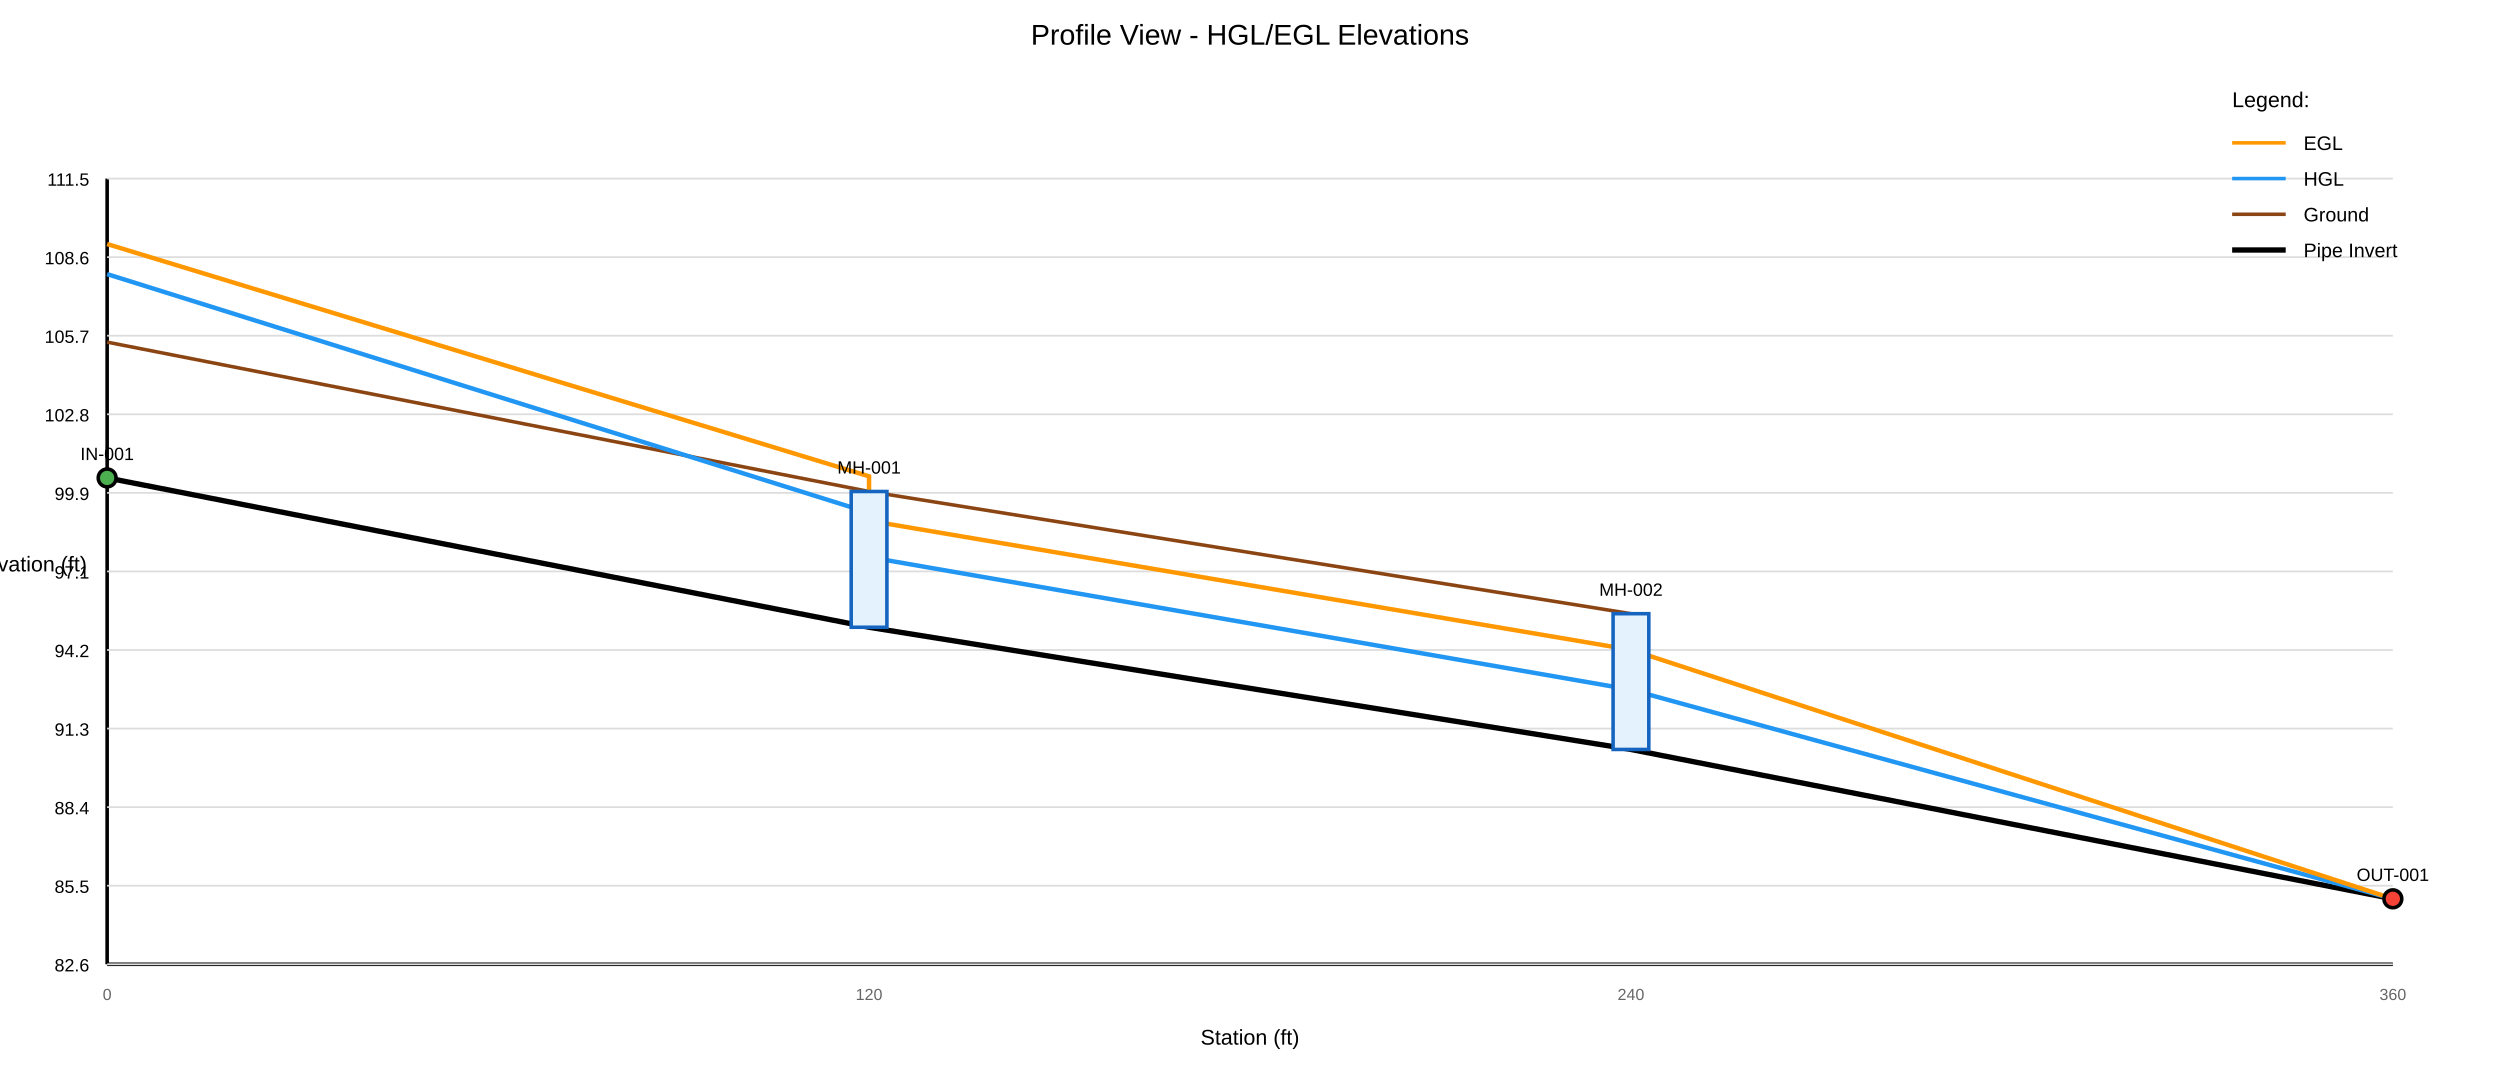
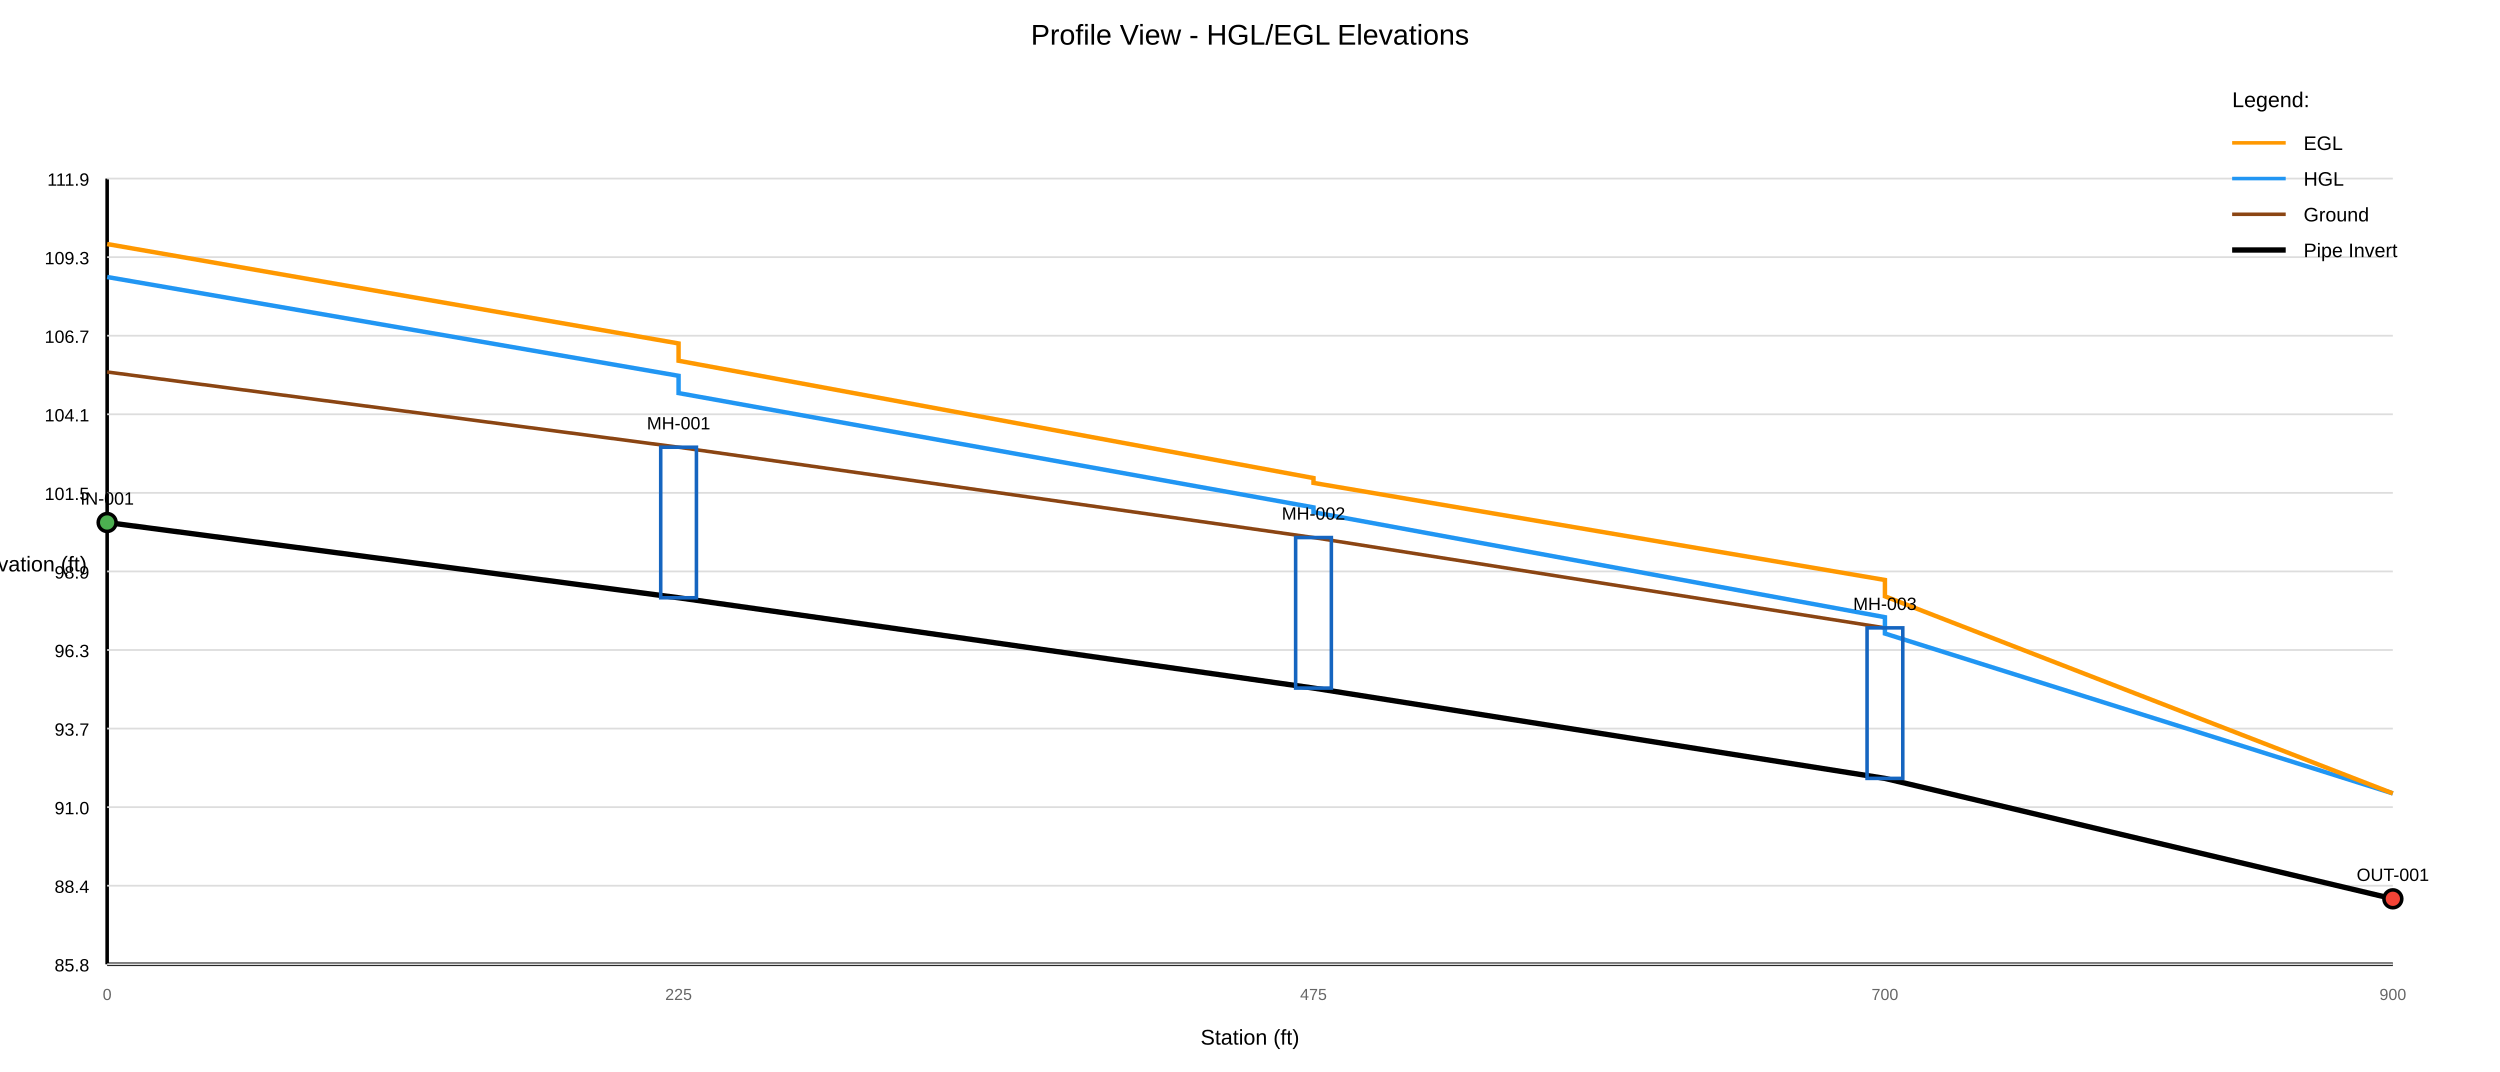
<svg xmlns="http://www.w3.org/2000/svg" width="1400" height="600" viewBox="0 0 1400 600">
  <style>
  .node-label { font: 12px Arial, sans-serif; }
  .inlet { fill: #4CAF50; }
  .junction { fill: #2196F3; }
  .outfall { fill: #F44336; }
  .conduit { stroke: #666; fill: none; }
  .hgl-line { stroke: #2196F3; stroke-width: 2; fill: none; }
  .egl-line { stroke: #FF9800; stroke-width: 2; fill: none; }
  .ground-line { stroke: #8B4513; stroke-width: 2; fill: none; }
  .pipe-line { stroke: #000; stroke-width: 3; fill: none; }
</style>
  <text x="700" y="25" font-size="16" text-anchor="middle" fill="#000" font-family="Arial, sans-serif">Profile View - HGL/EGL Elevations</text>
  <line x1="60" y1="540" x2="1340" y2="540" stroke="#000" stroke-width="2" />
  <line x1="60" y1="540" x2="60" y2="100" stroke="#000" stroke-width="2" />
  <text x="15" y="320" font-size="12" text-anchor="middle" fill="#000" font-family="Arial, sans-serif">Elevation (ft)</text>
  <text x="700" y="585" font-size="12" text-anchor="middle" fill="#000" font-family="Arial, sans-serif">Station (ft)</text>
  <line x1="60" y1="540" x2="1340" y2="540" stroke="#ddd" stroke-width="1" />
-   <text x="50" y="544" font-size="10" text-anchor="end" fill="#000" font-family="Arial, sans-serif">82.6</text>
+   <text x="50" y="544" font-size="10" text-anchor="end" fill="#000" font-family="Arial, sans-serif">85.8</text>
  <line x1="60" y1="496" x2="1340" y2="496" stroke="#ddd" stroke-width="1" />
-   <text x="50" y="500" font-size="10" text-anchor="end" fill="#000" font-family="Arial, sans-serif">85.5</text>
+   <text x="50" y="500" font-size="10" text-anchor="end" fill="#000" font-family="Arial, sans-serif">88.4</text>
  <line x1="60" y1="452" x2="1340" y2="452" stroke="#ddd" stroke-width="1" />
-   <text x="50" y="456" font-size="10" text-anchor="end" fill="#000" font-family="Arial, sans-serif">88.4</text>
+   <text x="50" y="456" font-size="10" text-anchor="end" fill="#000" font-family="Arial, sans-serif">91.0</text>
  <line x1="60" y1="408" x2="1340" y2="408" stroke="#ddd" stroke-width="1" />
-   <text x="50" y="412" font-size="10" text-anchor="end" fill="#000" font-family="Arial, sans-serif">91.3</text>
+   <text x="50" y="412" font-size="10" text-anchor="end" fill="#000" font-family="Arial, sans-serif">93.7</text>
  <line x1="60" y1="364" x2="1340" y2="364" stroke="#ddd" stroke-width="1" />
-   <text x="50" y="368" font-size="10" text-anchor="end" fill="#000" font-family="Arial, sans-serif">94.2</text>
+   <text x="50" y="368" font-size="10" text-anchor="end" fill="#000" font-family="Arial, sans-serif">96.3</text>
  <line x1="60" y1="320" x2="1340" y2="320" stroke="#ddd" stroke-width="1" />
-   <text x="50" y="324" font-size="10" text-anchor="end" fill="#000" font-family="Arial, sans-serif">97.1</text>
+   <text x="50" y="324" font-size="10" text-anchor="end" fill="#000" font-family="Arial, sans-serif">98.9</text>
  <line x1="60" y1="276" x2="1340" y2="276" stroke="#ddd" stroke-width="1" />
-   <text x="50" y="280" font-size="10" text-anchor="end" fill="#000" font-family="Arial, sans-serif">99.9</text>
+   <text x="50" y="280" font-size="10" text-anchor="end" fill="#000" font-family="Arial, sans-serif">101.5</text>
  <line x1="60" y1="232" x2="1340" y2="232" stroke="#ddd" stroke-width="1" />
-   <text x="50" y="236" font-size="10" text-anchor="end" fill="#000" font-family="Arial, sans-serif">102.8</text>
+   <text x="50" y="236" font-size="10" text-anchor="end" fill="#000" font-family="Arial, sans-serif">104.1</text>
  <line x1="60" y1="188" x2="1340" y2="188" stroke="#ddd" stroke-width="1" />
-   <text x="50" y="192" font-size="10" text-anchor="end" fill="#000" font-family="Arial, sans-serif">105.7</text>
+   <text x="50" y="192" font-size="10" text-anchor="end" fill="#000" font-family="Arial, sans-serif">106.7</text>
  <line x1="60" y1="144" x2="1340" y2="144" stroke="#ddd" stroke-width="1" />
-   <text x="50" y="148" font-size="10" text-anchor="end" fill="#000" font-family="Arial, sans-serif">108.6</text>
+   <text x="50" y="148" font-size="10" text-anchor="end" fill="#000" font-family="Arial, sans-serif">109.3</text>
  <line x1="60" y1="100" x2="1340" y2="100" stroke="#ddd" stroke-width="1" />
-   <text x="50" y="104" font-size="10" text-anchor="end" fill="#000" font-family="Arial, sans-serif">111.5</text>
-   <polyline points="60,267.635 486.667,351.27 913.333,419.699 1340,503.333" fill="none" stroke="#000" stroke-width="3" />
-   <polyline points="60,191.604 486.667,275.238 913.333,343.667" fill="none" stroke="#8B4513" stroke-width="2" />
-   <polyline points="60,153.512 486.667,287.17 486.667,312.008 913.333,386.245 1340,503.333" fill="none" stroke="#2196F3" stroke-width="2.5" />
-   <polyline points="60,136.667 486.667,266.757 486.667,291.596 913.333,363.92 1340,503.333" fill="none" stroke="#FF9800" stroke-width="2.5" />
-   <circle cx="60" cy="267.635" r="5" fill="#4CAF50" stroke="#000" stroke-width="2" />
-   <text x="60" y="257.635" font-size="10" text-anchor="middle" fill="#000" font-family="Arial, sans-serif">IN-001</text>
+   <text x="50" y="104" font-size="10" text-anchor="end" fill="#000" font-family="Arial, sans-serif">111.9</text>
+   <polyline points="60,292.599 380,334.746 735.556,385.322 1055.556,435.898 1340,503.333" fill="none" stroke="#000" stroke-width="3" />
+   <polyline points="60,208.306 380,250.452 735.556,301.029 1055.556,351.605" fill="none" stroke="#8B4513" stroke-width="2" />
+   <polyline points="60,155.132 380,210.452 380,220.133 735.556,284.139 735.556,286.848 1055.556,345.637 1055.556,354.779 1340,444.311" fill="none" stroke="#2196F3" stroke-width="2.5" />
+   <polyline points="60,136.667 380,192.338 380,202.019 735.556,267.721 735.556,270.43 1055.556,324.795 1055.556,333.936 1340,444.311" fill="none" stroke="#FF9800" stroke-width="2.5" />
+   <circle cx="60" cy="292.599" r="5" fill="#4CAF50" stroke="#000" stroke-width="2" />
+   <text x="60" y="282.599" font-size="10" text-anchor="middle" fill="#000" font-family="Arial, sans-serif">IN-001</text>
  <text x="60" y="560" font-size="9" text-anchor="middle" fill="#666" font-family="Arial, sans-serif">0</text>
-   <rect x="476.667" y="275.238" width="20" height="76.032" fill="#E3F2FD" stroke="#1565C0" stroke-width="2" />
-   <text x="486.667" y="265.238" font-size="10" text-anchor="middle" fill="#000" font-family="Arial, sans-serif">MH-001</text>
-   <text x="486.667" y="560" font-size="9" text-anchor="middle" fill="#666" font-family="Arial, sans-serif">120</text>
-   <rect x="903.333" y="343.667" width="20" height="76.032" fill="#E3F2FD" stroke="#1565C0" stroke-width="2" />
-   <text x="913.333" y="333.667" font-size="10" text-anchor="middle" fill="#000" font-family="Arial, sans-serif">MH-002</text>
-   <text x="913.333" y="560" font-size="9" text-anchor="middle" fill="#666" font-family="Arial, sans-serif">240</text>
+   <rect x="370" y="250.452" width="20" height="84.294" fill="none" stroke="#1565C0" stroke-width="2" />
+   <text x="380" y="240.452" font-size="10" text-anchor="middle" fill="#000" font-family="Arial, sans-serif">MH-001</text>
+   <text x="380" y="560" font-size="9" text-anchor="middle" fill="#666" font-family="Arial, sans-serif">225</text>
+   <rect x="725.556" y="301.029" width="20" height="84.294" fill="none" stroke="#1565C0" stroke-width="2" />
+   <text x="735.556" y="291.029" font-size="10" text-anchor="middle" fill="#000" font-family="Arial, sans-serif">MH-002</text>
+   <text x="735.556" y="560" font-size="9" text-anchor="middle" fill="#666" font-family="Arial, sans-serif">475</text>
+   <rect x="1045.556" y="351.605" width="20" height="84.294" fill="none" stroke="#1565C0" stroke-width="2" />
+   <text x="1055.556" y="341.605" font-size="10" text-anchor="middle" fill="#000" font-family="Arial, sans-serif">MH-003</text>
+   <text x="1055.556" y="560" font-size="9" text-anchor="middle" fill="#666" font-family="Arial, sans-serif">700</text>
  <circle cx="1340" cy="503.333" r="5" fill="#F44336" stroke="#000" stroke-width="2" />
  <text x="1340" y="493.333" font-size="10" text-anchor="middle" fill="#000" font-family="Arial, sans-serif">OUT-001</text>
-   <text x="1340" y="560" font-size="9" text-anchor="middle" fill="#666" font-family="Arial, sans-serif">360</text>
+   <text x="1340" y="560" font-size="9" text-anchor="middle" fill="#666" font-family="Arial, sans-serif">900</text>
  <text x="1250" y="60" font-size="12" text-anchor="start" fill="#000" font-family="Arial, sans-serif">Legend:</text>
  <line x1="1250" y1="80" x2="1280" y2="80" stroke="#FF9800" stroke-width="2" />
  <text x="1290" y="84" font-size="11" text-anchor="start" fill="#000" font-family="Arial, sans-serif">EGL</text>
  <line x1="1250" y1="100" x2="1280" y2="100" stroke="#2196F3" stroke-width="2" />
  <text x="1290" y="104" font-size="11" text-anchor="start" fill="#000" font-family="Arial, sans-serif">HGL</text>
  <line x1="1250" y1="120" x2="1280" y2="120" stroke="#8B4513" stroke-width="2" />
  <text x="1290" y="124" font-size="11" text-anchor="start" fill="#000" font-family="Arial, sans-serif">Ground</text>
  <line x1="1250" y1="140" x2="1280" y2="140" stroke="#000" stroke-width="3" />
  <text x="1290" y="144" font-size="11" text-anchor="start" fill="#000" font-family="Arial, sans-serif">Pipe Invert</text>
</svg>
